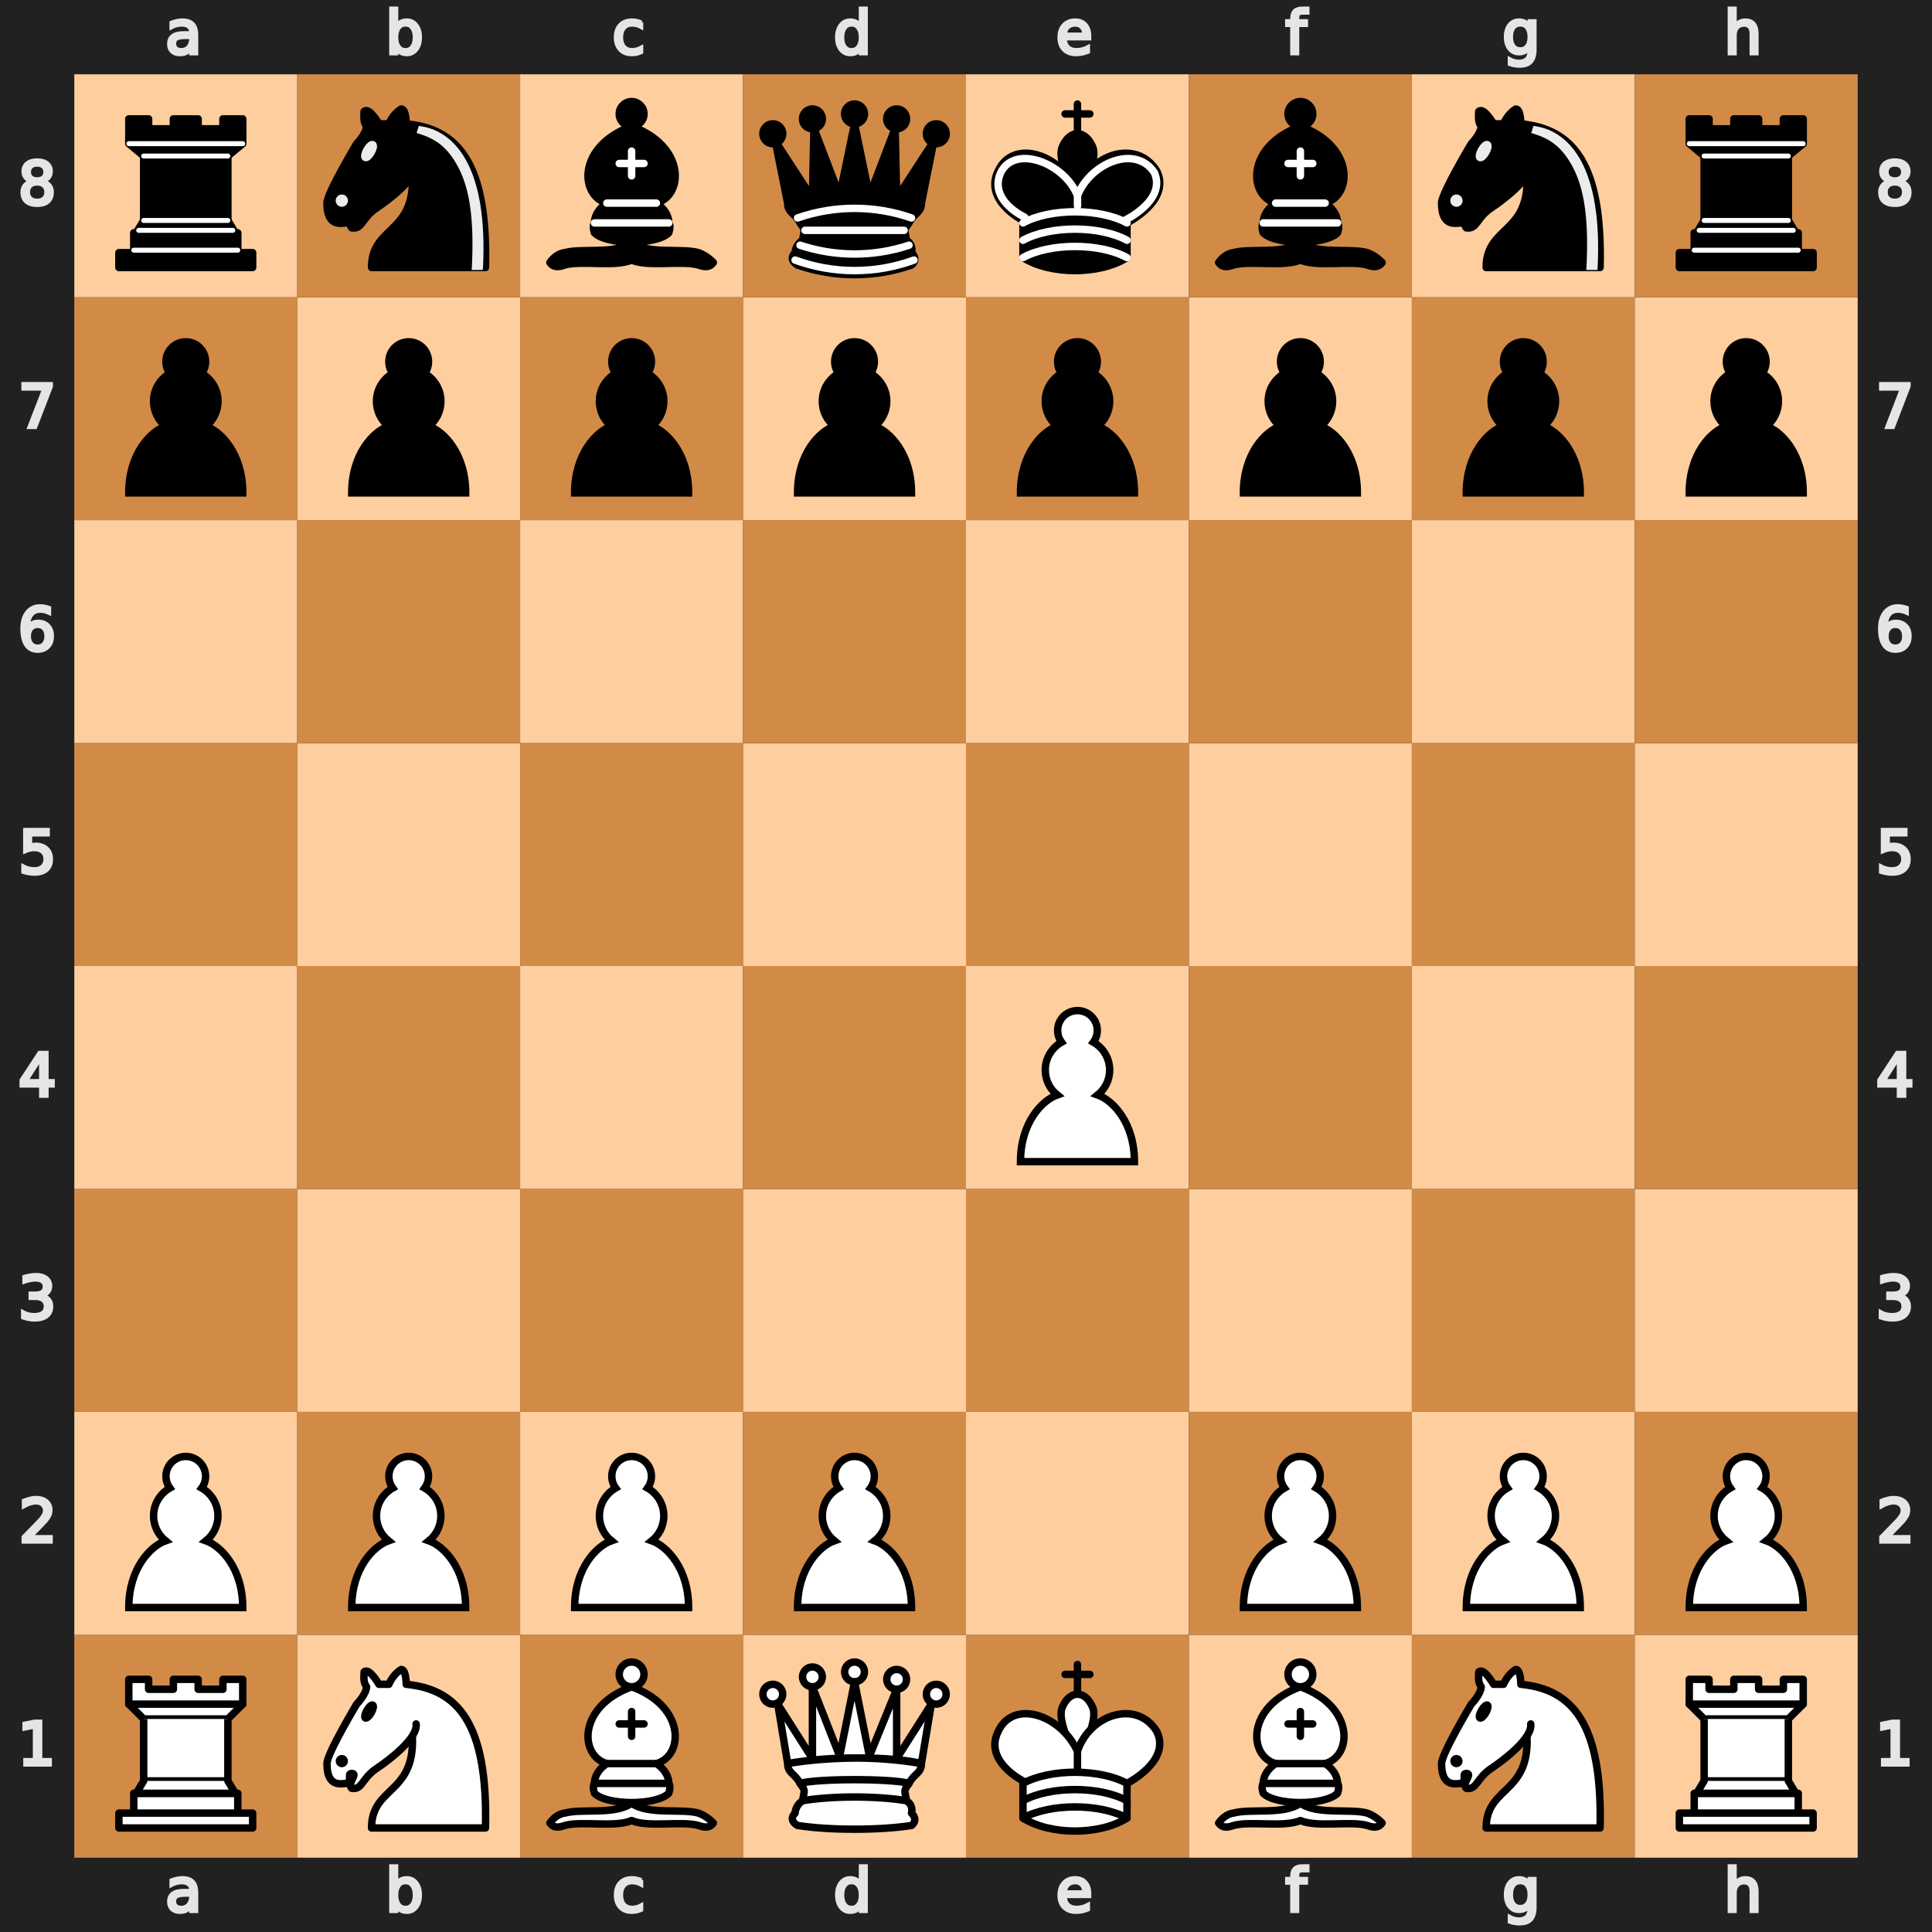
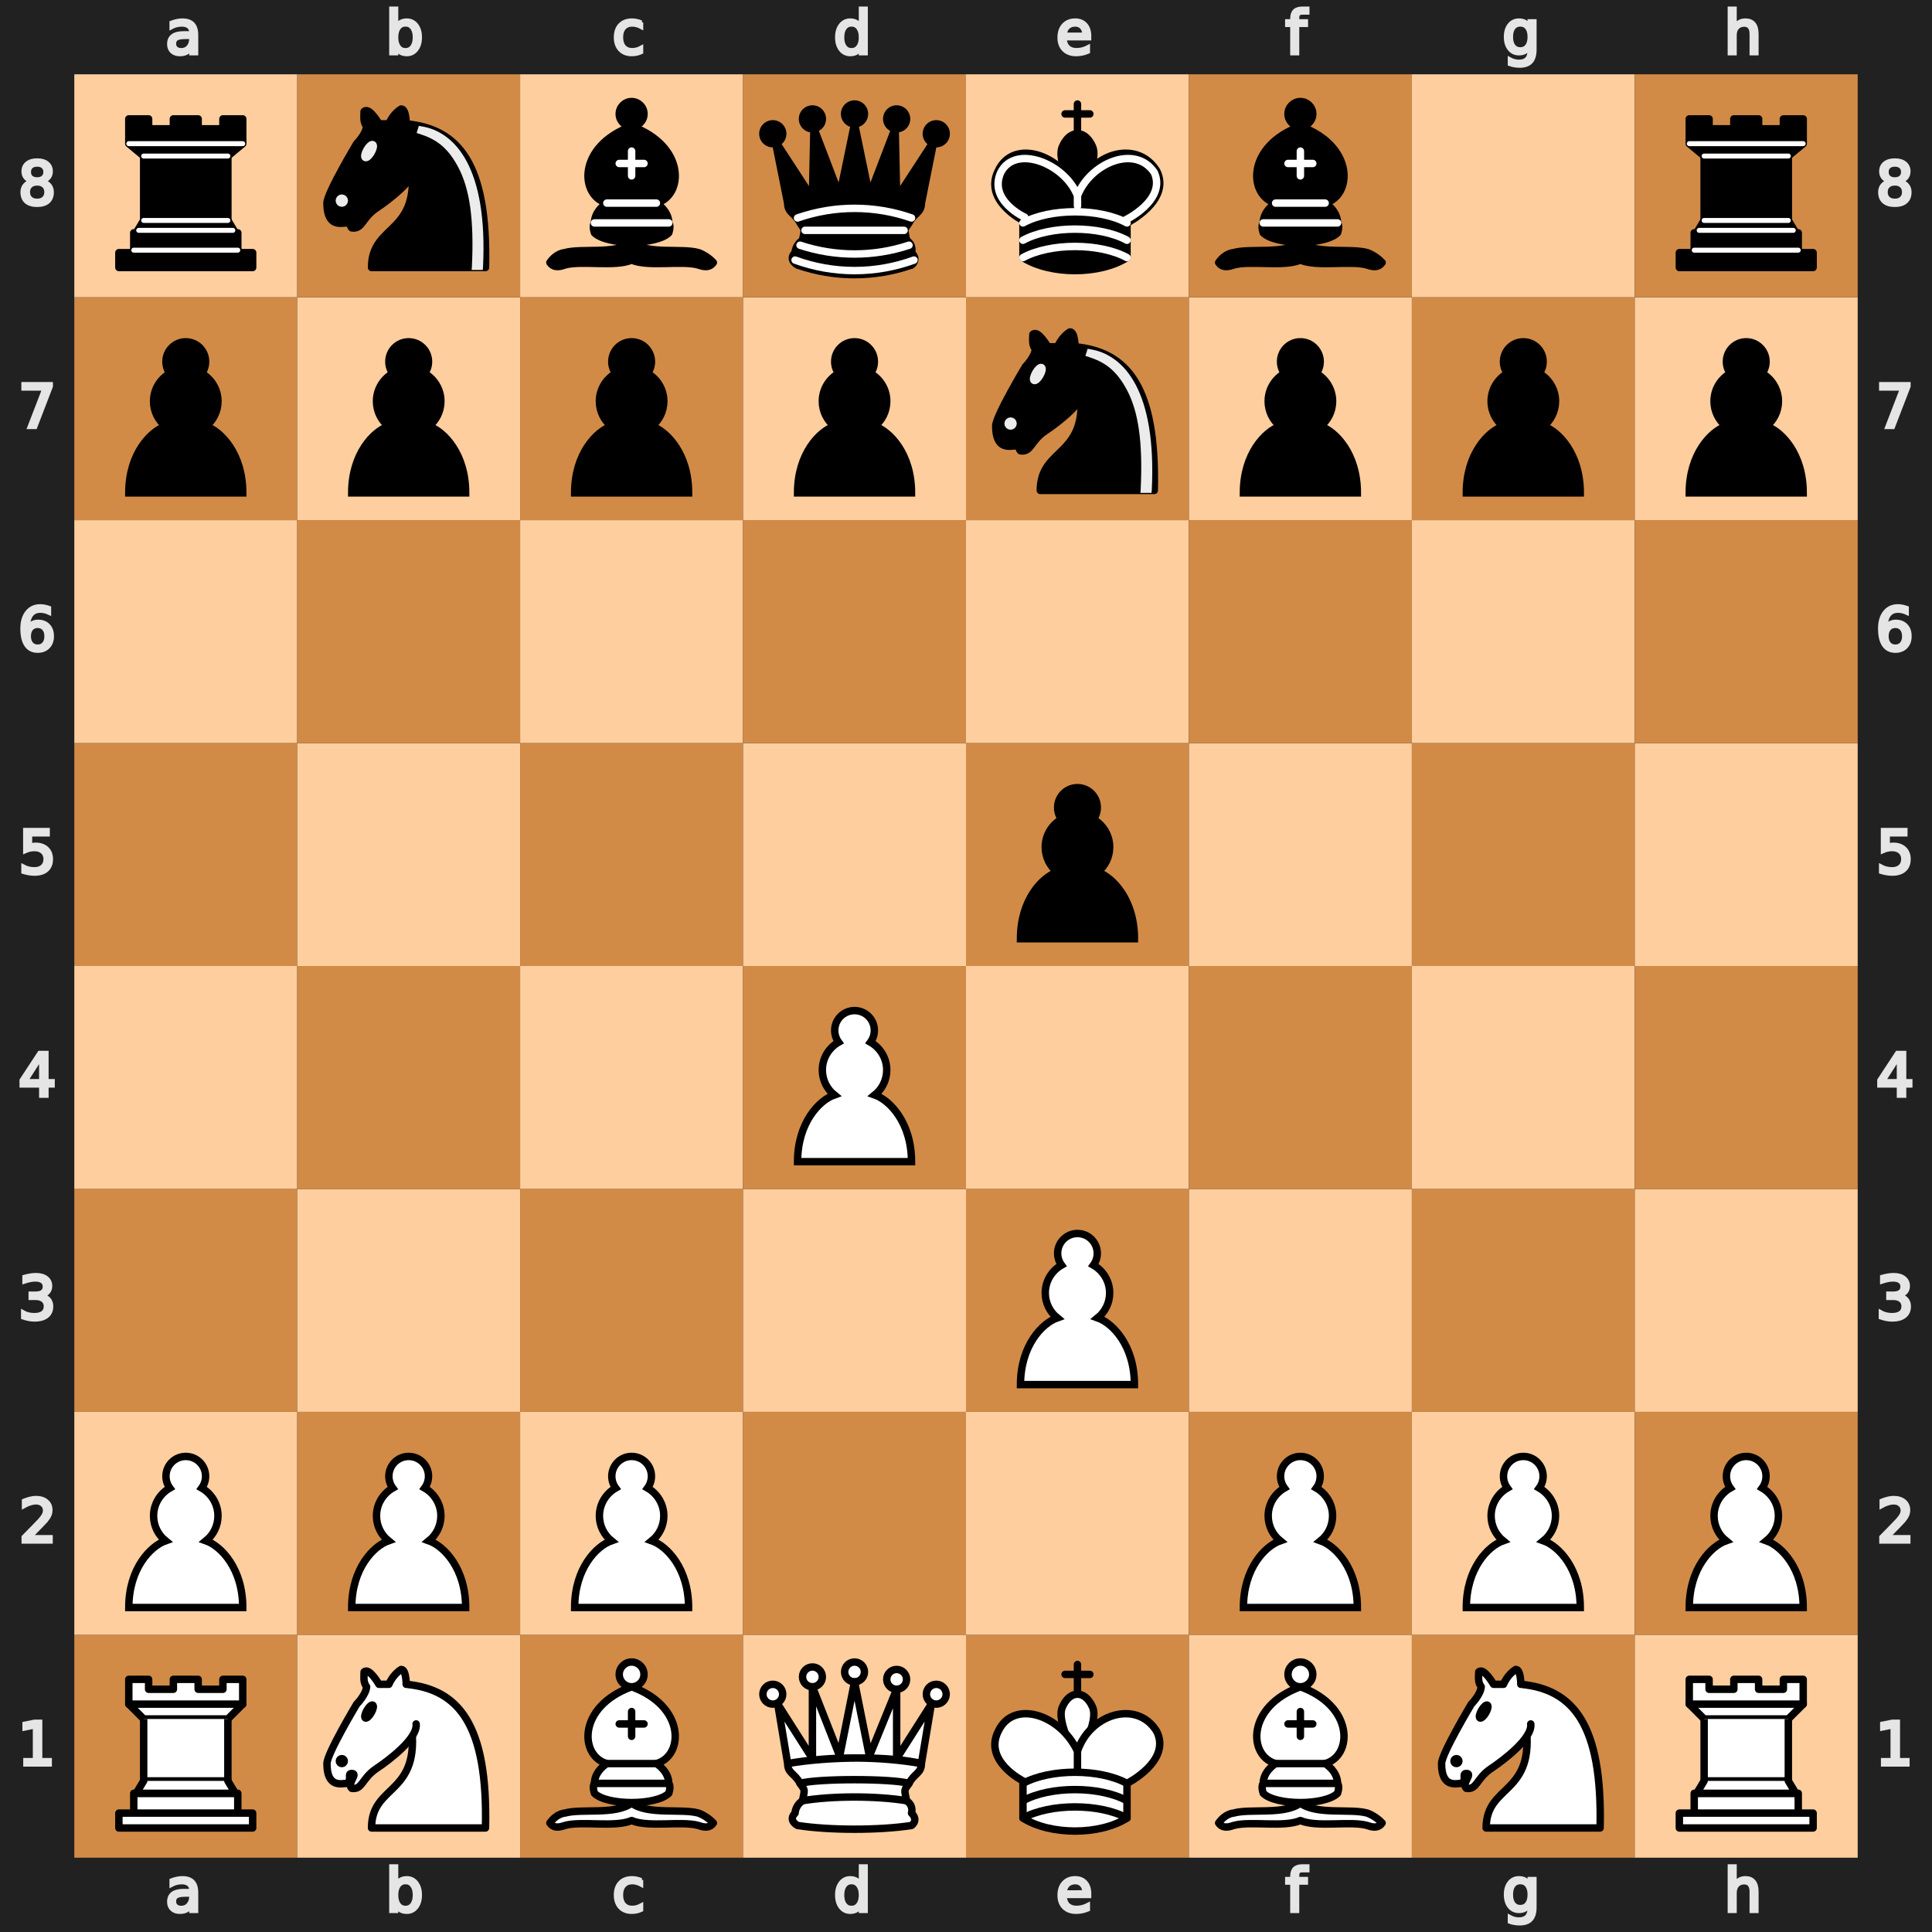
<svg xmlns="http://www.w3.org/2000/svg" xmlns:xlink="http://www.w3.org/1999/xlink" version="1.2" baseProfile="tiny" viewBox="0 0 390 390">
  <defs>
    <g id="white-pawn" class="white pawn">
      <path d="M22.5 9c-2.21 0-4 1.79-4 4 0 .89.29 1.71.78 2.38C17.33 16.5 16 18.59 16 21c0 2.03.94 3.84 2.41 5.03-3 1.06-7.41 5.55-7.41 13.47h23c0-7.92-4.41-12.41-7.41-13.47 1.47-1.19 2.41-3 2.41-5.03 0-2.41-1.33-4.5-3.28-5.62.49-.67.78-1.49.78-2.38 0-2.21-1.79-4-4-4z" fill="#fff" stroke="#000" stroke-width="1.5" stroke-linecap="round" />
    </g>
    <g id="white-knight" class="white knight" fill="none" fill-rule="evenodd" stroke="#000" stroke-width="1.5" stroke-linecap="round" stroke-linejoin="round">
      <path d="M 22,10 C 32.5,11 38.5,18 38,39 L 15,39 C 15,30 25,32.5 23,18" style="fill:#ffffff; stroke:#000000;" />
      <path d="M 24,18 C 24.38,20.91 18.45,25.37 16,27 C 13,29 13.18,31.34 11,31 C 9.958,30.06 12.41,27.96 11,28 C 10,28 11.19,29.23 10,30 C 9,30 5.997,31 6,26 C 6,24 12,14 12,14 C 12,14 13.89,12.1 14,10.5 C 13.27,9.506 13.5,8.5 13.5,7.5 C 14.5,6.5 16.5,10 16.5,10 L 18.5,10 C 18.5,10 19.28,8.008 21,7 C 22,7 22,10 22,10" style="fill:#ffffff; stroke:#000000;" />
      <path d="M 9.5 25.5 A 0.5 0.5 0 1 1 8.5,25.5 A 0.5 0.5 0 1 1 9.5 25.5 z" style="fill:#000000; stroke:#000000;" />
      <path d="M 15 15.5 A 0.5 1.5 0 1 1 14,15.5 A 0.5 1.5 0 1 1 15 15.5 z" transform="matrix(0.866,0.5,-0.5,0.866,9.693,-5.173)" style="fill:#000000; stroke:#000000;" />
    </g>
    <g id="white-bishop" class="white bishop" fill="none" fill-rule="evenodd" stroke="#000" stroke-width="1.5" stroke-linecap="round" stroke-linejoin="round">
      <g fill="#fff" stroke-linecap="butt">
        <path d="M9 36c3.39-.97 10.11.43 13.5-2 3.39 2.43 10.11 1.03 13.5 2 0 0 1.65.54 3 2-.68.97-1.65.99-3 .5-3.39-.97-10.11.46-13.5-1-3.39 1.46-10.11.03-13.5 1-1.354.49-2.323.47-3-.5 1.354-1.94 3-2 3-2zM15 32c2.5 2.5 12.5 2.5 15 0 .5-1.5 0-2 0-2 0-2.5-2.5-4-2.5-4 5.5-1.5 6-11.5-5-15.5-11 4-10.5 14-5 15.5 0 0-2.5 1.5-2.5 4 0 0-.5.5 0 2zM25 8a2.5 2.5 0 1 1-5 0 2.5 2.5 0 1 1 5 0z" />
      </g>
      <path d="M17.5 26h10M15 30h15m-7.5-14.5v5M20 18h5" stroke-linejoin="miter" />
    </g>
    <g id="white-rook" class="white rook" fill="#fff" fill-rule="evenodd" stroke="#000" stroke-width="1.5" stroke-linecap="round" stroke-linejoin="round">
      <path d="M9 39h27v-3H9v3zM12 36v-4h21v4H12zM11 14V9h4v2h5V9h5v2h5V9h4v5" stroke-linecap="butt" />
      <path d="M34 14l-3 3H14l-3-3" />
      <path d="M31 17v12.5H14V17" stroke-linecap="butt" stroke-linejoin="miter" />
      <path d="M31 29.5l1.5 2.5h-20l1.5-2.5" />
      <path d="M11 14h23" fill="none" stroke-linejoin="miter" />
    </g>
    <g id="white-queen" class="white queen" fill="#fff" fill-rule="evenodd" stroke="#000" stroke-width="1.5" stroke-linecap="round" stroke-linejoin="round">
      <path d="M8 12a2 2 0 1 1-4 0 2 2 0 1 1 4 0zM24.5 7.5a2 2 0 1 1-4 0 2 2 0 1 1 4 0zM41 12a2 2 0 1 1-4 0 2 2 0 1 1 4 0zM16 8.5a2 2 0 1 1-4 0 2 2 0 1 1 4 0zM33 9a2 2 0 1 1-4 0 2 2 0 1 1 4 0z" />
      <path d="M9 26c8.5-1.5 21-1.5 27 0l2-12-7 11V11l-5.5 13.5-3-15-3 15-5.5-14V25L7 14l2 12zM9 26c0 2 1.5 2 2.5 4 1 1.5 1 1 .5 3.5-1.5 1-1.5 2.5-1.5 2.5-1.5 1.5.5 2.5.5 2.5 6.5 1 16.5 1 23 0 0 0 1.5-1 0-2.5 0 0 .5-1.5-1-2.5-.5-2.5-.5-2 .5-3.5 1-2 2.5-2 2.5-4-8.5-1.5-18.5-1.5-27 0z" stroke-linecap="butt" />
      <path d="M11.5 30c3.5-1 18.5-1 22 0M12 33.5c6-1 15-1 21 0" fill="none" />
    </g>
    <g id="white-king" class="white king" fill="none" fill-rule="evenodd" stroke="#000" stroke-width="1.5" stroke-linecap="round" stroke-linejoin="round">
      <path d="M22.5 11.63V6M20 8h5" stroke-linejoin="miter" />
      <path d="M22.5 25s4.5-7.5 3-10.5c0 0-1-2.5-3-2.5s-3 2.5-3 2.5c-1.5 3 3 10.5 3 10.5" fill="#fff" stroke-linecap="butt" stroke-linejoin="miter" />
      <path d="M11.5 37c5.5 3.5 15.5 3.5 21 0v-7s9-4.5 6-10.5c-4-6.5-13.5-3.5-16 4V27v-3.5c-3.5-7.5-13-10.5-16-4-3 6 5 10 5 10V37z" fill="#fff" />
      <path d="M11.5 30c5.5-3 15.5-3 21 0m-21 3.5c5.5-3 15.5-3 21 0m-21 3.5c5.5-3 15.5-3 21 0" />
    </g>
    <g id="black-pawn" class="black pawn">
      <path d="M22.5 9c-2.21 0-4 1.79-4 4 0 .89.29 1.71.78 2.38C17.33 16.5 16 18.59 16 21c0 2.03.94 3.84 2.41 5.03-3 1.06-7.41 5.55-7.41 13.47h23c0-7.92-4.41-12.41-7.41-13.47 1.47-1.19 2.41-3 2.41-5.03 0-2.41-1.33-4.5-3.28-5.62.49-.67.78-1.49.78-2.38 0-2.21-1.79-4-4-4z" fill="#000" stroke="#000" stroke-width="1.5" stroke-linecap="round" />
    </g>
    <g id="black-knight" class="black knight" fill="none" fill-rule="evenodd" stroke="#000" stroke-width="1.5" stroke-linecap="round" stroke-linejoin="round">
      <path d="M 22,10 C 32.5,11 38.5,18 38,39 L 15,39 C 15,30 25,32.5 23,18" style="fill:#000000; stroke:#000000;" />
      <path d="M 24,18 C 24.38,20.91 18.45,25.37 16,27 C 13,29 13.18,31.34 11,31 C 9.958,30.06 12.41,27.96 11,28 C 10,28 11.19,29.23 10,30 C 9,30 5.997,31 6,26 C 6,24 12,14 12,14 C 12,14 13.89,12.1 14,10.5 C 13.27,9.506 13.5,8.5 13.5,7.5 C 14.5,6.5 16.5,10 16.5,10 L 18.5,10 C 18.5,10 19.28,8.008 21,7 C 22,7 22,10 22,10" style="fill:#000000; stroke:#000000;" />
      <path d="M 9.5 25.5 A 0.5 0.5 0 1 1 8.5,25.5 A 0.5 0.5 0 1 1 9.5 25.5 z" style="fill:#ececec; stroke:#ececec;" />
      <path d="M 15 15.5 A 0.5 1.5 0 1 1 14,15.5 A 0.5 1.5 0 1 1 15 15.5 z" transform="matrix(0.866,0.5,-0.5,0.866,9.693,-5.173)" style="fill:#ececec; stroke:#ececec;" />
      <path d="M 24.55,10.4 L 24.1,11.85 L 24.6,12 C 27.75,13 30.25,14.49 32.5,18.75 C 34.75,23.01 35.75,29.06 35.25,39 L 35.2,39.5 L 37.45,39.5 L 37.5,39 C 38,28.94 36.62,22.15 34.25,17.66 C 31.88,13.17 28.46,11.02 25.06,10.5 L 24.55,10.4 z " style="fill:#ececec; stroke:none;" />
    </g>
    <g id="black-bishop" class="black bishop" fill="none" fill-rule="evenodd" stroke="#000" stroke-width="1.5" stroke-linecap="round" stroke-linejoin="round">
      <path d="M9 36c3.39-.97 10.11.43 13.5-2 3.39 2.43 10.11 1.03 13.5 2 0 0 1.65.54 3 2-.68.97-1.65.99-3 .5-3.39-.97-10.11.46-13.5-1-3.39 1.46-10.11.03-13.5 1-1.354.49-2.323.47-3-.5 1.354-1.94 3-2 3-2zm6-4c2.5 2.5 12.5 2.5 15 0 .5-1.5 0-2 0-2 0-2.5-2.5-4-2.5-4 5.5-1.5 6-11.5-5-15.5-11 4-10.5 14-5 15.5 0 0-2.5 1.5-2.5 4 0 0-.5.5 0 2zM25 8a2.5 2.5 0 1 1-5 0 2.5 2.5 0 1 1 5 0z" fill="#000" stroke-linecap="butt" />
      <path d="M17.5 26h10M15 30h15m-7.5-14.5v5M20 18h5" stroke="#fff" stroke-linejoin="miter" />
    </g>
    <g id="black-rook" class="black rook" fill="#000" fill-rule="evenodd" stroke="#000" stroke-width="1.5" stroke-linecap="round" stroke-linejoin="round">
      <path d="M9 39h27v-3H9v3zM12.5 32l1.5-2.5h17l1.5 2.5h-20zM12 36v-4h21v4H12z" stroke-linecap="butt" />
      <path d="M14 29.5v-13h17v13H14z" stroke-linecap="butt" stroke-linejoin="miter" />
      <path d="M14 16.5L11 14h23l-3 2.5H14zM11 14V9h4v2h5V9h5v2h5V9h4v5H11z" stroke-linecap="butt" />
      <path d="M12 35.5h21M13 31.5h19M14 29.5h17M14 16.5h17M11 14h23" fill="none" stroke="#fff" stroke-width="1" stroke-linejoin="miter" />
    </g>
    <g id="black-queen" class="black queen" fill="#000" fill-rule="evenodd" stroke="#000" stroke-width="1.5" stroke-linecap="round" stroke-linejoin="round">
      <g fill="#000" stroke="none">
        <circle cx="6" cy="12" r="2.75" />
        <circle cx="14" cy="9" r="2.75" />
        <circle cx="22.5" cy="8" r="2.75" />
        <circle cx="31" cy="9" r="2.75" />
        <circle cx="39" cy="12" r="2.75" />
      </g>
      <path d="M9 26c8.5-1.5 21-1.5 27 0l2.5-12.5L31 25l-.3-14.1-5.2 13.6-3-14.5-3 14.5-5.2-13.6L14 25 6.5 13.5 9 26zM9 26c0 2 1.5 2 2.5 4 1 1.5 1 1 .5 3.5-1.5 1-1.5 2.5-1.5 2.5-1.5 1.5.5 2.5.5 2.5 6.5 1 16.5 1 23 0 0 0 1.5-1 0-2.5 0 0 .5-1.5-1-2.5-.5-2.5-.5-2 .5-3.5 1-2 2.5-2 2.5-4-8.5-1.5-18.5-1.5-27 0z" stroke-linecap="butt" />
      <path d="M11 38.5a35 35 1 0 0 23 0" fill="none" stroke-linecap="butt" />
      <path d="M11 29a35 35 1 0 1 23 0M12.5 31.5h20M11.5 34.5a35 35 1 0 0 22 0M10.5 37.5a35 35 1 0 0 24 0" fill="none" stroke="#fff" />
    </g>
    <g id="black-king" class="black king" fill="none" fill-rule="evenodd" stroke="#000" stroke-width="1.5" stroke-linecap="round" stroke-linejoin="round">
      <path d="M22.5 11.63V6" stroke-linejoin="miter" />
      <path d="M22.5 25s4.5-7.5 3-10.5c0 0-1-2.5-3-2.5s-3 2.5-3 2.5c-1.5 3 3 10.5 3 10.5" fill="#000" stroke-linecap="butt" stroke-linejoin="miter" />
      <path d="M11.5 37c5.5 3.5 15.5 3.5 21 0v-7s9-4.5 6-10.5c-4-6.5-13.5-3.5-16 4V27v-3.5c-3.5-7.5-13-10.5-16-4-3 6 5 10 5 10V37z" fill="#000" />
      <path d="M20 8h5" stroke-linejoin="miter" />
      <path d="M32 29.5s8.5-4 6.03-9.65C34.15 14 25 18 22.5 24.5l.01 2.1-.01-2.1C20 18 9.906 14 6.997 19.85c-2.497 5.65 4.853 9 4.853 9M11.5 30c5.5-3 15.5-3 21 0m-21 3.5c5.5-3 15.5-3 21 0m-21 3.5c5.5-3 15.5-3 21 0" stroke="#fff" />
    </g>
  </defs>
  <rect x="0" y="0" width="390" height="390" fill="#212121" />
  <g transform="translate(20, 0) scale(0.75, 0.75)" fill="#e5e5e5" stroke="#e5e5e5">
    <path d="M23.328 10.016q-1.742 0-2.414.398-.672.398-.672 1.36 0 .765.5 1.218.508.445 1.375.445 1.196 0 1.914-.843.727-.852.727-2.258v-.32zm2.867-.594v4.992h-1.437v-1.328q-.492.797-1.227 1.18-.734.375-1.797.375-1.343 0-2.14-.75-.79-.758-.79-2.024 0-1.476.985-2.226.992-.75 2.953-.75h2.016V8.75q0-.992-.656-1.531-.649-.547-1.829-.547-.75 0-1.46.18-.711.18-1.368.539V6.062q.79-.304 1.532-.453.742-.156 1.445-.156 1.898 0 2.836.984.937.985.937 2.985z" />
  </g>
  <g transform="translate(20, 375) scale(0.75, 0.75)" fill="#e5e5e5" stroke="#e5e5e5">
    <path d="M23.328 10.016q-1.742 0-2.414.398-.672.398-.672 1.36 0 .765.5 1.218.508.445 1.375.445 1.196 0 1.914-.843.727-.852.727-2.258v-.32zm2.867-.594v4.992h-1.437v-1.328q-.492.797-1.227 1.18-.734.375-1.797.375-1.343 0-2.14-.75-.79-.758-.79-2.024 0-1.476.985-2.226.992-.75 2.953-.75h2.016V8.75q0-.992-.656-1.531-.649-.547-1.829-.547-.75 0-1.46.18-.711.18-1.368.539V6.062q.79-.304 1.532-.453.742-.156 1.445-.156 1.898 0 2.836.984.937.985.937 2.985z" />
  </g>
  <g transform="translate(65, 0) scale(0.75, 0.75)" fill="#e5e5e5" stroke="#e5e5e5">
    <path d="M24.922 10.047q0-1.586-.656-2.485-.649-.906-1.79-.906-1.14 0-1.796.906-.649.899-.649 2.485 0 1.586.649 2.492.656.898 1.797.898 1.14 0 1.789-.898.656-.906.656-2.492zm-4.89-3.055q.452-.781 1.14-1.156.695-.383 1.656-.383 1.594 0 2.586 1.266 1 1.265 1 3.328 0 2.062-1 3.328-.992 1.266-2.586 1.266-.96 0-1.656-.375-.688-.383-1.14-1.164v1.312h-1.446V2.258h1.445z" />
  </g>
  <g transform="translate(65, 375) scale(0.75, 0.75)" fill="#e5e5e5" stroke="#e5e5e5">
    <path d="M24.922 10.047q0-1.586-.656-2.485-.649-.906-1.79-.906-1.14 0-1.796.906-.649.899-.649 2.485 0 1.586.649 2.492.656.898 1.797.898 1.14 0 1.789-.898.656-.906.656-2.492zm-4.89-3.055q.452-.781 1.14-1.156.695-.383 1.656-.383 1.594 0 2.586 1.266 1 1.265 1 3.328 0 2.062-1 3.328-.992 1.266-2.586 1.266-.96 0-1.656-.375-.688-.383-1.14-1.164v1.312h-1.446V2.258h1.445z" />
  </g>
  <g transform="translate(110, 0) scale(0.75, 0.75)" fill="#e5e5e5" stroke="#e5e5e5">
    <path d="M25.96 6v1.344q-.608-.336-1.226-.5-.609-.172-1.234-.172-1.398 0-2.172.89-.773.883-.773 2.485 0 1.601.773 2.492.774.883 2.172.883.625 0 1.234-.164.618-.172 1.227-.508v1.328q-.602.281-1.25.422-.64.14-1.367.14-1.977 0-3.14-1.242-1.165-1.242-1.165-3.351 0-2.14 1.172-3.367 1.18-1.227 3.227-1.227.664 0 1.296.14.633.134 1.227.407z" />
  </g>
  <g transform="translate(110, 375) scale(0.75, 0.75)" fill="#e5e5e5" stroke="#e5e5e5">
    <path d="M25.96 6v1.344q-.608-.336-1.226-.5-.609-.172-1.234-.172-1.398 0-2.172.89-.773.883-.773 2.485 0 1.601.773 2.492.774.883 2.172.883.625 0 1.234-.164.618-.172 1.227-.508v1.328q-.602.281-1.25.422-.64.14-1.367.14-1.977 0-3.14-1.242-1.165-1.242-1.165-3.351 0-2.14 1.172-3.367 1.18-1.227 3.227-1.227.664 0 1.296.14.633.134 1.227.407z" />
  </g>
  <g transform="translate(155, 0) scale(0.75, 0.75)" fill="#e5e5e5" stroke="#e5e5e5">
    <path d="M24.973 6.992V2.258h1.437v12.156h-1.437v-1.312q-.453.78-1.149 1.164-.687.375-1.656.375-1.586 0-2.586-1.266-.992-1.266-.992-3.328 0-2.063.992-3.328 1-1.266 2.586-1.266.969 0 1.656.383.696.375 1.149 1.156zm-4.899 3.055q0 1.586.649 2.492.656.898 1.797.898 1.14 0 1.796-.898.657-.906.657-2.492 0-1.586-.657-2.485-.656-.906-1.796-.906-1.141 0-1.797.906-.649.899-.649 2.485z" />
  </g>
  <g transform="translate(155, 375) scale(0.75, 0.75)" fill="#e5e5e5" stroke="#e5e5e5">
    <path d="M24.973 6.992V2.258h1.437v12.156h-1.437v-1.312q-.453.78-1.149 1.164-.687.375-1.656.375-1.586 0-2.586-1.266-.992-1.266-.992-3.328 0-2.063.992-3.328 1-1.266 2.586-1.266.969 0 1.656.383.696.375 1.149 1.156zm-4.899 3.055q0 1.586.649 2.492.656.898 1.797.898 1.14 0 1.796-.898.657-.906.657-2.492 0-1.586-.657-2.485-.656-.906-1.796-.906-1.141 0-1.797.906-.649.899-.649 2.485z" />
  </g>
  <g transform="translate(200, 0) scale(0.75, 0.75)" fill="#e5e5e5" stroke="#e5e5e5">
    <path d="M26.555 9.68v.703h-6.61q.094 1.484.89 2.265.806.774 2.235.774.828 0 1.602-.203.781-.203 1.547-.61v1.36q-.774.328-1.586.5-.813.172-1.649.172-2.093 0-3.32-1.22-1.219-1.218-1.219-3.296 0-2.148 1.157-3.406 1.164-1.266 3.132-1.266 1.766 0 2.79 1.14 1.03 1.134 1.03 3.087zm-1.438-.422q-.015-1.18-.664-1.883-.64-.703-1.703-.703-1.203 0-1.93.68-.718.68-.828 1.914z" />
  </g>
  <g transform="translate(200, 375) scale(0.75, 0.75)" fill="#e5e5e5" stroke="#e5e5e5">
    <path d="M26.555 9.68v.703h-6.61q.094 1.484.89 2.265.806.774 2.235.774.828 0 1.602-.203.781-.203 1.547-.61v1.36q-.774.328-1.586.5-.813.172-1.649.172-2.093 0-3.32-1.22-1.219-1.218-1.219-3.296 0-2.148 1.157-3.406 1.164-1.266 3.132-1.266 1.766 0 2.79 1.14 1.03 1.134 1.03 3.087zm-1.438-.422q-.015-1.18-.664-1.883-.64-.703-1.703-.703-1.203 0-1.93.68-.718.68-.828 1.914z" />
  </g>
  <g transform="translate(245, 0) scale(0.75, 0.75)" fill="#e5e5e5" stroke="#e5e5e5">
    <path d="M25.285 2.258v1.195H23.91q-.773 0-1.078.313-.297.312-.297 1.125v.773h2.367v1.117h-2.367v7.633H21.09V6.781h-1.375V5.664h1.375v-.61q0-1.46.68-2.124.68-.672 2.156-.672z" />
  </g>
  <g transform="translate(245, 375) scale(0.75, 0.75)" fill="#e5e5e5" stroke="#e5e5e5">
    <path d="M25.285 2.258v1.195H23.91q-.773 0-1.078.313-.297.312-.297 1.125v.773h2.367v1.117h-2.367v7.633H21.09V6.781h-1.375V5.664h1.375v-.61q0-1.46.68-2.124.68-.672 2.156-.672z" />
  </g>
  <g transform="translate(290, 0) scale(0.75, 0.75)" fill="#e5e5e5" stroke="#e5e5e5">
    <path d="M24.973 9.937q0-1.562-.649-2.421-.64-.86-1.804-.86-1.157 0-1.805.86-.64.859-.64 2.421 0 1.555.64 2.415.648.859 1.805.859 1.164 0 1.804-.86.649-.859.649-2.414zm1.437 3.391q0 2.234-.992 3.32-.992 1.094-3.04 1.094-.757 0-1.429-.117-.672-.11-1.304-.344v-1.398q.632.344 1.25.508.617.164 1.257.164 1.414 0 2.118-.743.703-.734.703-2.226v-.711q-.446.773-1.141 1.156-.695.383-1.664.383-1.61 0-2.594-1.227-.984-1.226-.984-3.25 0-2.03.984-3.257.985-1.227 2.594-1.227.969 0 1.664.383t1.14 1.156V5.664h1.438z" />
  </g>
  <g transform="translate(290, 375) scale(0.75, 0.75)" fill="#e5e5e5" stroke="#e5e5e5">
    <path d="M24.973 9.937q0-1.562-.649-2.421-.64-.86-1.804-.86-1.157 0-1.805.86-.64.859-.64 2.421 0 1.555.64 2.415.648.859 1.805.859 1.164 0 1.804-.86.649-.859.649-2.414zm1.437 3.391q0 2.234-.992 3.32-.992 1.094-3.04 1.094-.757 0-1.429-.117-.672-.11-1.304-.344v-1.398q.632.344 1.25.508.617.164 1.257.164 1.414 0 2.118-.743.703-.734.703-2.226v-.711q-.446.773-1.141 1.156-.695.383-1.664.383-1.61 0-2.594-1.227-.984-1.226-.984-3.25 0-2.03.984-3.257.985-1.227 2.594-1.227.969 0 1.664.383t1.14 1.156V5.664h1.438z" />
  </g>
  <g transform="translate(335, 0) scale(0.75, 0.75)" fill="#e5e5e5" stroke="#e5e5e5">
    <path d="M26.164 9.133v5.281h-1.437V9.18q0-1.243-.485-1.86-.484-.617-1.453-.617-1.164 0-1.836.742-.672.742-.672 2.024v4.945h-1.445V2.258h1.445v4.765q.516-.789 1.211-1.18.703-.39 1.617-.39 1.508 0 2.282.938.773.93.773 2.742z" />
  </g>
  <g transform="translate(335, 375) scale(0.75, 0.75)" fill="#e5e5e5" stroke="#e5e5e5">
    <path d="M26.164 9.133v5.281h-1.437V9.18q0-1.243-.485-1.86-.484-.617-1.453-.617-1.164 0-1.836.742-.672.742-.672 2.024v4.945h-1.445V2.258h1.445v4.765q.516-.789 1.211-1.18.703-.39 1.617-.39 1.508 0 2.282.938.773.93.773 2.742z" />
  </g>
  <g transform="translate(0, 335) scale(0.75, 0.75)" fill="#e5e5e5" stroke="#e5e5e5">
    <path d="M6.754 26.996h2.578v-8.898l-2.805.562v-1.437l2.79-.563h1.578v10.336h2.578v1.328h-6.72z" />
  </g>
  <g transform="translate(375, 335) scale(0.75, 0.75)" fill="#e5e5e5" stroke="#e5e5e5">
    <path d="M6.754 26.996h2.578v-8.898l-2.805.562v-1.437l2.79-.563h1.578v10.336h2.578v1.328h-6.72z" />
  </g>
  <g transform="translate(0, 290) scale(0.75, 0.75)" fill="#e5e5e5" stroke="#e5e5e5">
    <path d="M8.195 26.996h5.508v1.328H6.297v-1.328q.898-.93 2.445-2.492 1.555-1.57 1.953-2.024.758-.851 1.055-1.437.305-.594.305-1.164 0-.93-.657-1.516-.648-.586-1.695-.586-.742 0-1.57.258-.82.258-1.758.781v-1.593q.953-.383 1.781-.578.828-.196 1.516-.196 1.812 0 2.89.906 1.079.907 1.079 2.422 0 .72-.274 1.368-.265.64-.976 1.515-.196.227-1.243 1.313-1.046 1.078-2.953 3.023z" />
  </g>
  <g transform="translate(375, 290) scale(0.75, 0.75)" fill="#e5e5e5" stroke="#e5e5e5">
    <path d="M8.195 26.996h5.508v1.328H6.297v-1.328q.898-.93 2.445-2.492 1.555-1.57 1.953-2.024.758-.851 1.055-1.437.305-.594.305-1.164 0-.93-.657-1.516-.648-.586-1.695-.586-.742 0-1.57.258-.82.258-1.758.781v-1.593q.953-.383 1.781-.578.828-.196 1.516-.196 1.812 0 2.89.906 1.079.907 1.079 2.422 0 .72-.274 1.368-.265.64-.976 1.515-.196.227-1.243 1.313-1.046 1.078-2.953 3.023z" />
  </g>
  <g transform="translate(0, 245) scale(0.75, 0.75)" fill="#e5e5e5" stroke="#e5e5e5">
    <path d="M11.434 22.035q1.132.242 1.765 1.008.64.766.64 1.89 0 1.727-1.187 2.672-1.187.946-3.375.946-.734 0-1.515-.149-.774-.14-1.602-.43V26.45q.656.383 1.438.578.78.196 1.632.196 1.485 0 2.258-.586.782-.586.782-1.703 0-1.032-.727-1.61-.719-.586-2.008-.586h-1.36v-1.297h1.423q1.164 0 1.78-.46.618-.47.618-1.344 0-.899-.64-1.375-.633-.485-1.82-.485-.65 0-1.391.141-.743.14-1.633.437V16.95q.898-.25 1.68-.375.788-.125 1.484-.125 1.797 0 2.844.82 1.046.813 1.046 2.204 0 .968-.554 1.64-.555.664-1.578.922z" />
  </g>
  <g transform="translate(375, 245) scale(0.75, 0.75)" fill="#e5e5e5" stroke="#e5e5e5">
    <path d="M11.434 22.035q1.132.242 1.765 1.008.64.766.64 1.89 0 1.727-1.187 2.672-1.187.946-3.375.946-.734 0-1.515-.149-.774-.14-1.602-.43V26.45q.656.383 1.438.578.78.196 1.632.196 1.485 0 2.258-.586.782-.586.782-1.703 0-1.032-.727-1.61-.719-.586-2.008-.586h-1.36v-1.297h1.423q1.164 0 1.78-.46.618-.47.618-1.344 0-.899-.64-1.375-.633-.485-1.82-.485-.65 0-1.391.141-.743.14-1.633.437V16.95q.898-.25 1.68-.375.788-.125 1.484-.125 1.797 0 2.844.82 1.046.813 1.046 2.204 0 .968-.554 1.64-.555.664-1.578.922z" />
  </g>
  <g transform="translate(0, 200) scale(0.75, 0.75)" fill="#e5e5e5" stroke="#e5e5e5">
    <path d="M11.016 18.035L7.03 24.262h3.985zm-.414-1.375h1.984v7.602h1.664v1.312h-1.664v2.75h-1.57v-2.75H5.75v-1.523z" />
  </g>
  <g transform="translate(375, 200) scale(0.75, 0.75)" fill="#e5e5e5" stroke="#e5e5e5">
    <path d="M11.016 18.035L7.03 24.262h3.985zm-.414-1.375h1.984v7.602h1.664v1.312h-1.664v2.75h-1.57v-2.75H5.75v-1.523z" />
  </g>
  <g transform="translate(0, 155) scale(0.75, 0.75)" fill="#e5e5e5" stroke="#e5e5e5">
    <path d="M6.719 16.66h6.195v1.328h-4.75v2.86q.344-.118.688-.172.343-.063.687-.063 1.953 0 3.094 1.07 1.14 1.07 1.14 2.899 0 1.883-1.171 2.93-1.172 1.039-3.305 1.039-.735 0-1.5-.125-.758-.125-1.57-.375v-1.586q.703.383 1.453.57.75.188 1.586.188 1.351 0 2.14-.711.79-.711.79-1.93 0-1.219-.79-1.93-.789-.71-2.14-.71-.633 0-1.266.14-.625.14-1.281.438z" />
  </g>
  <g transform="translate(375, 155) scale(0.75, 0.75)" fill="#e5e5e5" stroke="#e5e5e5">
    <path d="M6.719 16.66h6.195v1.328h-4.75v2.86q.344-.118.688-.172.343-.063.687-.063 1.953 0 3.094 1.07 1.14 1.07 1.14 2.899 0 1.883-1.171 2.93-1.172 1.039-3.305 1.039-.735 0-1.5-.125-.758-.125-1.57-.375v-1.586q.703.383 1.453.57.75.188 1.586.188 1.351 0 2.14-.711.79-.711.79-1.93 0-1.219-.79-1.93-.789-.71-2.14-.71-.633 0-1.266.14-.625.14-1.281.438z" />
  </g>
  <g transform="translate(0, 110) scale(0.75, 0.75)" fill="#e5e5e5" stroke="#e5e5e5">
    <path d="M10.137 21.863q-1.063 0-1.688.727-.617.726-.617 1.992 0 1.258.617 1.992.625.727 1.688.727 1.062 0 1.68-.727.624-.734.624-1.992 0-1.266-.625-1.992-.617-.727-1.68-.727zm3.133-4.945v1.437q-.594-.28-1.204-.43-.601-.148-1.195-.148-1.562 0-2.39 1.055-.82 1.055-.938 3.188.46-.68 1.156-1.04.696-.367 1.531-.367 1.758 0 2.774 1.07 1.023 1.063 1.023 2.899 0 1.797-1.062 2.883-1.063 1.086-2.828 1.086-2.024 0-3.094-1.547-1.07-1.555-1.07-4.5 0-2.766 1.312-4.406 1.313-1.649 3.524-1.649.593 0 1.195.117.61.118 1.266.352z" />
  </g>
  <g transform="translate(375, 110) scale(0.75, 0.75)" fill="#e5e5e5" stroke="#e5e5e5">
    <path d="M10.137 21.863q-1.063 0-1.688.727-.617.726-.617 1.992 0 1.258.617 1.992.625.727 1.688.727 1.062 0 1.68-.727.624-.734.624-1.992 0-1.266-.625-1.992-.617-.727-1.68-.727zm3.133-4.945v1.437q-.594-.28-1.204-.43-.601-.148-1.195-.148-1.562 0-2.39 1.055-.82 1.055-.938 3.188.46-.68 1.156-1.04.696-.367 1.531-.367 1.758 0 2.774 1.07 1.023 1.063 1.023 2.899 0 1.797-1.062 2.883-1.063 1.086-2.828 1.086-2.024 0-3.094-1.547-1.07-1.555-1.07-4.5 0-2.766 1.312-4.406 1.313-1.649 3.524-1.649.593 0 1.195.117.61.118 1.266.352z" />
  </g>
  <g transform="translate(0, 65) scale(0.75, 0.75)" fill="#e5e5e5" stroke="#e5e5e5">
    <path d="M6.25 16.66h7.5v.672L9.516 28.324H7.867l3.985-10.336H6.25z" />
  </g>
  <g transform="translate(375, 65) scale(0.75, 0.75)" fill="#e5e5e5" stroke="#e5e5e5">
    <path d="M6.25 16.66h7.5v.672L9.516 28.324H7.867l3.985-10.336H6.25z" />
  </g>
  <g transform="translate(0, 20) scale(0.75, 0.75)" fill="#e5e5e5" stroke="#e5e5e5">
    <path d="M10 22.785q-1.125 0-1.773.602-.641.601-.641 1.656t.64 1.656q.649.602 1.774.602t1.773-.602q.649-.61.649-1.656 0-1.055-.649-1.656-.64-.602-1.773-.602zm-1.578-.672q-1.016-.25-1.586-.945-.563-.695-.563-1.695 0-1.399.993-2.211 1-.813 2.734-.813 1.742 0 2.734.813.993.812.993 2.21 0 1-.57 1.696-.563.695-1.571.945 1.14.266 1.773 1.04.641.773.641 1.89 0 1.695-1.04 2.602-1.03.906-2.96.906t-2.969-.906Q6 26.738 6 25.043q0-1.117.64-1.89.641-.774 1.782-1.04zm-.578-2.492q0 .906.562 1.414.57.508 1.594.508 1.016 0 1.586-.508.578-.508.578-1.414 0-.906-.578-1.414-.57-.508-1.586-.508-1.023 0-1.594.508-.562.508-.562 1.414z" />
  </g>
  <g transform="translate(375, 20) scale(0.75, 0.75)" fill="#e5e5e5" stroke="#e5e5e5">
    <path d="M10 22.785q-1.125 0-1.773.602-.641.601-.641 1.656t.64 1.656q.649.602 1.774.602t1.773-.602q.649-.61.649-1.656 0-1.055-.649-1.656-.64-.602-1.773-.602zm-1.578-.672q-1.016-.25-1.586-.945-.563-.695-.563-1.695 0-1.399.993-2.211 1-.813 2.734-.813 1.742 0 2.734.813.993.812.993 2.21 0 1-.57 1.696-.563.695-1.571.945 1.14.266 1.773 1.04.641.773.641 1.89 0 1.695-1.04 2.602-1.03.906-2.96.906t-2.969-.906Q6 26.738 6 25.043q0-1.117.64-1.89.641-.774 1.782-1.04zm-.578-2.492q0 .906.562 1.414.57.508 1.594.508 1.016 0 1.586-.508.578-.508.578-1.414 0-.906-.578-1.414-.57-.508-1.586-.508-1.023 0-1.594.508-.562.508-.562 1.414z" />
  </g>
  <rect x="15" y="330" width="45" height="45" class="square dark a1" stroke="none" fill="#d18b47" />
  <rect x="60" y="330" width="45" height="45" class="square light b1" stroke="none" fill="#ffce9e" />
  <rect x="105" y="330" width="45" height="45" class="square dark c1" stroke="none" fill="#d18b47" />
  <rect x="150" y="330" width="45" height="45" class="square light d1" stroke="none" fill="#ffce9e" />
  <rect x="195" y="330" width="45" height="45" class="square dark e1" stroke="none" fill="#d18b47" />
  <rect x="240" y="330" width="45" height="45" class="square light f1" stroke="none" fill="#ffce9e" />
  <rect x="285" y="330" width="45" height="45" class="square dark g1" stroke="none" fill="#d18b47" />
  <rect x="330" y="330" width="45" height="45" class="square light h1" stroke="none" fill="#ffce9e" />
  <rect x="15" y="285" width="45" height="45" class="square light a2" stroke="none" fill="#ffce9e" />
  <rect x="60" y="285" width="45" height="45" class="square dark b2" stroke="none" fill="#d18b47" />
  <rect x="105" y="285" width="45" height="45" class="square light c2" stroke="none" fill="#ffce9e" />
  <rect x="150" y="285" width="45" height="45" class="square dark d2" stroke="none" fill="#d18b47" />
  <rect x="195" y="285" width="45" height="45" class="square light e2" stroke="none" fill="#ffce9e" />
  <rect x="240" y="285" width="45" height="45" class="square dark f2" stroke="none" fill="#d18b47" />
  <rect x="285" y="285" width="45" height="45" class="square light g2" stroke="none" fill="#ffce9e" />
  <rect x="330" y="285" width="45" height="45" class="square dark h2" stroke="none" fill="#d18b47" />
  <rect x="15" y="240" width="45" height="45" class="square dark a3" stroke="none" fill="#d18b47" />
  <rect x="60" y="240" width="45" height="45" class="square light b3" stroke="none" fill="#ffce9e" />
  <rect x="105" y="240" width="45" height="45" class="square dark c3" stroke="none" fill="#d18b47" />
  <rect x="150" y="240" width="45" height="45" class="square light d3" stroke="none" fill="#ffce9e" />
  <rect x="195" y="240" width="45" height="45" class="square dark e3" stroke="none" fill="#d18b47" />
  <rect x="240" y="240" width="45" height="45" class="square light f3" stroke="none" fill="#ffce9e" />
  <rect x="285" y="240" width="45" height="45" class="square dark g3" stroke="none" fill="#d18b47" />
  <rect x="330" y="240" width="45" height="45" class="square light h3" stroke="none" fill="#ffce9e" />
  <rect x="15" y="195" width="45" height="45" class="square light a4" stroke="none" fill="#ffce9e" />
  <rect x="60" y="195" width="45" height="45" class="square dark b4" stroke="none" fill="#d18b47" />
  <rect x="105" y="195" width="45" height="45" class="square light c4" stroke="none" fill="#ffce9e" />
  <rect x="150" y="195" width="45" height="45" class="square dark d4" stroke="none" fill="#d18b47" />
  <rect x="195" y="195" width="45" height="45" class="square light e4" stroke="none" fill="#ffce9e" />
  <rect x="240" y="195" width="45" height="45" class="square dark f4" stroke="none" fill="#d18b47" />
  <rect x="285" y="195" width="45" height="45" class="square light g4" stroke="none" fill="#ffce9e" />
  <rect x="330" y="195" width="45" height="45" class="square dark h4" stroke="none" fill="#d18b47" />
  <rect x="15" y="150" width="45" height="45" class="square dark a5" stroke="none" fill="#d18b47" />
  <rect x="60" y="150" width="45" height="45" class="square light b5" stroke="none" fill="#ffce9e" />
  <rect x="105" y="150" width="45" height="45" class="square dark c5" stroke="none" fill="#d18b47" />
  <rect x="150" y="150" width="45" height="45" class="square light d5" stroke="none" fill="#ffce9e" />
  <rect x="195" y="150" width="45" height="45" class="square dark e5" stroke="none" fill="#d18b47" />
  <rect x="240" y="150" width="45" height="45" class="square light f5" stroke="none" fill="#ffce9e" />
  <rect x="285" y="150" width="45" height="45" class="square dark g5" stroke="none" fill="#d18b47" />
  <rect x="330" y="150" width="45" height="45" class="square light h5" stroke="none" fill="#ffce9e" />
  <rect x="15" y="105" width="45" height="45" class="square light a6" stroke="none" fill="#ffce9e" />
  <rect x="60" y="105" width="45" height="45" class="square dark b6" stroke="none" fill="#d18b47" />
  <rect x="105" y="105" width="45" height="45" class="square light c6" stroke="none" fill="#ffce9e" />
  <rect x="150" y="105" width="45" height="45" class="square dark d6" stroke="none" fill="#d18b47" />
  <rect x="195" y="105" width="45" height="45" class="square light e6" stroke="none" fill="#ffce9e" />
  <rect x="240" y="105" width="45" height="45" class="square dark f6" stroke="none" fill="#d18b47" />
  <rect x="285" y="105" width="45" height="45" class="square light g6" stroke="none" fill="#ffce9e" />
  <rect x="330" y="105" width="45" height="45" class="square dark h6" stroke="none" fill="#d18b47" />
  <rect x="15" y="60" width="45" height="45" class="square dark a7" stroke="none" fill="#d18b47" />
  <rect x="60" y="60" width="45" height="45" class="square light b7" stroke="none" fill="#ffce9e" />
  <rect x="105" y="60" width="45" height="45" class="square dark c7" stroke="none" fill="#d18b47" />
  <rect x="150" y="60" width="45" height="45" class="square light d7" stroke="none" fill="#ffce9e" />
  <rect x="195" y="60" width="45" height="45" class="square dark e7" stroke="none" fill="#d18b47" />
  <rect x="240" y="60" width="45" height="45" class="square light f7" stroke="none" fill="#ffce9e" />
  <rect x="285" y="60" width="45" height="45" class="square dark g7" stroke="none" fill="#d18b47" />
  <rect x="330" y="60" width="45" height="45" class="square light h7" stroke="none" fill="#ffce9e" />
  <rect x="15" y="15" width="45" height="45" class="square light a8" stroke="none" fill="#ffce9e" />
  <rect x="60" y="15" width="45" height="45" class="square dark b8" stroke="none" fill="#d18b47" />
  <rect x="105" y="15" width="45" height="45" class="square light c8" stroke="none" fill="#ffce9e" />
  <rect x="150" y="15" width="45" height="45" class="square dark d8" stroke="none" fill="#d18b47" />
  <rect x="195" y="15" width="45" height="45" class="square light e8" stroke="none" fill="#ffce9e" />
  <rect x="240" y="15" width="45" height="45" class="square dark f8" stroke="none" fill="#d18b47" />
  <rect x="285" y="15" width="45" height="45" class="square light g8" stroke="none" fill="#ffce9e" />
  <rect x="330" y="15" width="45" height="45" class="square dark h8" stroke="none" fill="#d18b47" />
  <use href="#white-rook" xlink:href="#white-rook" transform="translate(15, 330)" />
  <use href="#white-knight" xlink:href="#white-knight" transform="translate(60, 330)" />
  <use href="#white-bishop" xlink:href="#white-bishop" transform="translate(105, 330)" />
  <use href="#white-queen" xlink:href="#white-queen" transform="translate(150, 330)" />
  <use href="#white-king" xlink:href="#white-king" transform="translate(195, 330)" />
  <use href="#white-bishop" xlink:href="#white-bishop" transform="translate(240, 330)" />
  <use href="#white-knight" xlink:href="#white-knight" transform="translate(285, 330)" />
  <use href="#white-rook" xlink:href="#white-rook" transform="translate(330, 330)" />
  <use href="#white-pawn" xlink:href="#white-pawn" transform="translate(15, 285)" />
  <use href="#white-pawn" xlink:href="#white-pawn" transform="translate(60, 285)" />
  <use href="#white-pawn" xlink:href="#white-pawn" transform="translate(105, 285)" />
-   <use href="#white-pawn" xlink:href="#white-pawn" transform="translate(150, 285)" />
  <use href="#white-pawn" xlink:href="#white-pawn" transform="translate(240, 285)" />
  <use href="#white-pawn" xlink:href="#white-pawn" transform="translate(285, 285)" />
  <use href="#white-pawn" xlink:href="#white-pawn" transform="translate(330, 285)" />
-   <use href="#white-pawn" xlink:href="#white-pawn" transform="translate(195, 195)" />
+   <use href="#white-pawn" xlink:href="#white-pawn" transform="translate(195, 240)" />
+   <use href="#white-pawn" xlink:href="#white-pawn" transform="translate(150, 195)" />
+   <use href="#black-pawn" xlink:href="#black-pawn" transform="translate(195, 150)" />
  <use href="#black-pawn" xlink:href="#black-pawn" transform="translate(15, 60)" />
  <use href="#black-pawn" xlink:href="#black-pawn" transform="translate(60, 60)" />
  <use href="#black-pawn" xlink:href="#black-pawn" transform="translate(105, 60)" />
  <use href="#black-pawn" xlink:href="#black-pawn" transform="translate(150, 60)" />
-   <use href="#black-pawn" xlink:href="#black-pawn" transform="translate(195, 60)" />
+   <use href="#black-knight" xlink:href="#black-knight" transform="translate(195, 60)" />
  <use href="#black-pawn" xlink:href="#black-pawn" transform="translate(240, 60)" />
  <use href="#black-pawn" xlink:href="#black-pawn" transform="translate(285, 60)" />
  <use href="#black-pawn" xlink:href="#black-pawn" transform="translate(330, 60)" />
  <use href="#black-rook" xlink:href="#black-rook" transform="translate(15, 15)" />
  <use href="#black-knight" xlink:href="#black-knight" transform="translate(60, 15)" />
  <use href="#black-bishop" xlink:href="#black-bishop" transform="translate(105, 15)" />
  <use href="#black-queen" xlink:href="#black-queen" transform="translate(150, 15)" />
  <use href="#black-king" xlink:href="#black-king" transform="translate(195, 15)" />
  <use href="#black-bishop" xlink:href="#black-bishop" transform="translate(240, 15)" />
-   <use href="#black-knight" xlink:href="#black-knight" transform="translate(285, 15)" />
  <use href="#black-rook" xlink:href="#black-rook" transform="translate(330, 15)" />
</svg>
